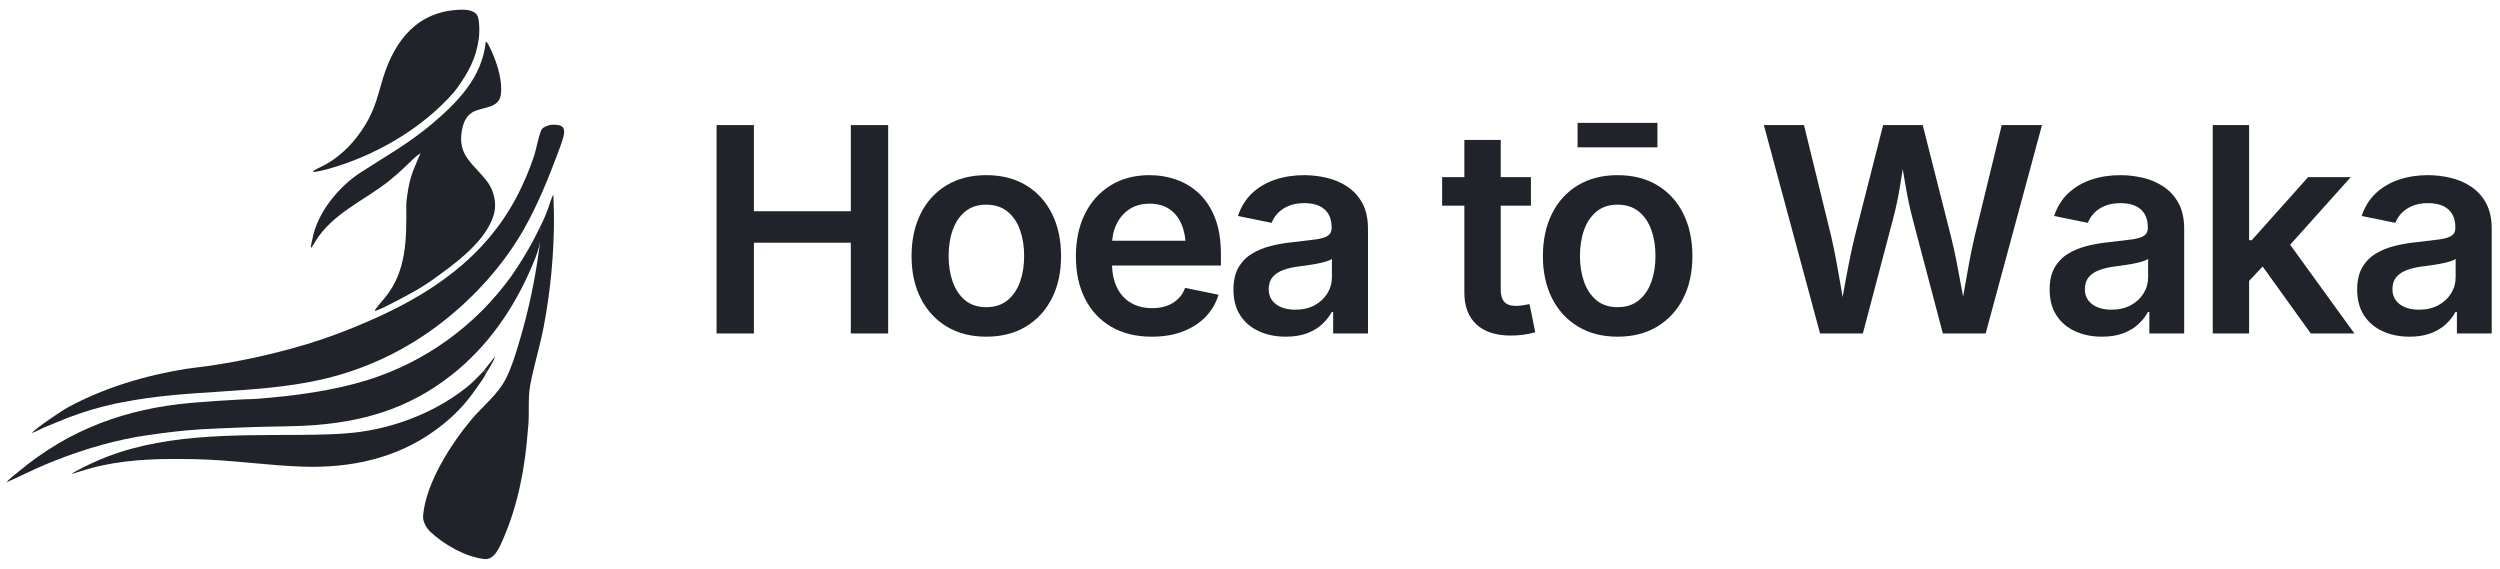
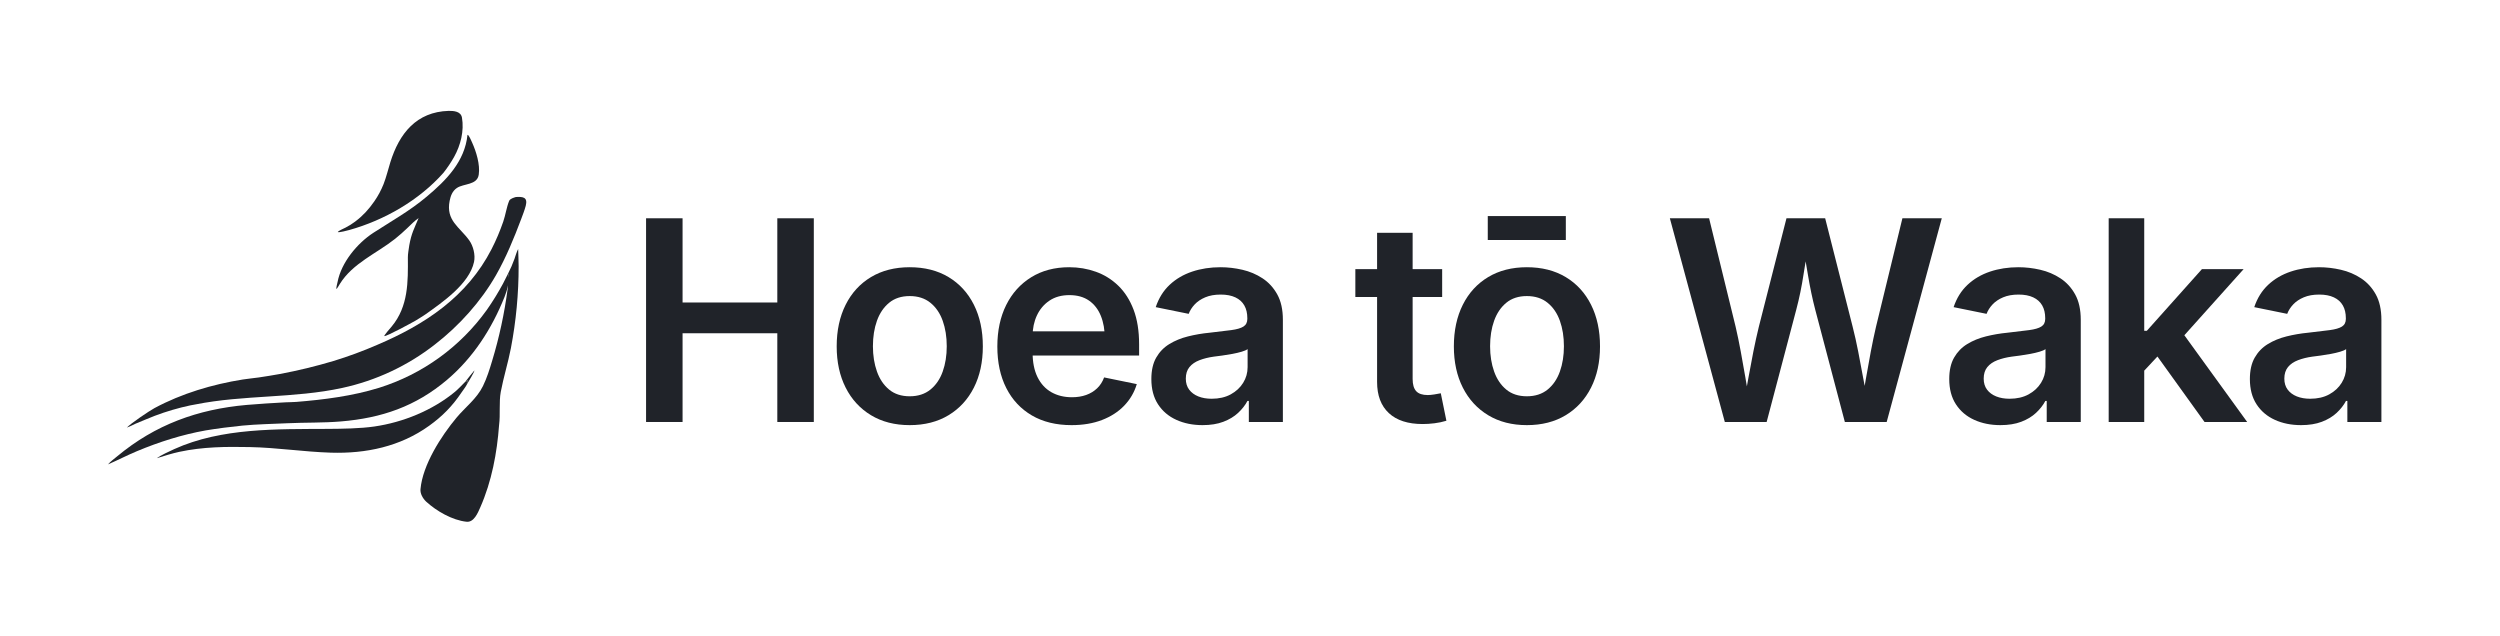
- <svg xmlns="http://www.w3.org/2000/svg" width="1222" height="278" viewBox="0 0 1222 278">
-   <path fill="#202329" d="M269.003 61.036C273.594 60.752 276.872 61.11 275.414 66.804 274.638 69.698 273.532 72.539 272.479 75.344 267.825 87.764 262.596 100.574 256.031 112.105 246.198 129.373 231.925 145.235 216.236 157.386 198.496 171.304 177.847 181.018 155.833 185.8 124.396 192.66 91.691 190.252 60.16 196.581 59.023 196.809 57.873 196.98 56.732 197.214 48.86 198.894 41.127 201.173 33.599 204.028 29.541 205.581 25.112 207.537 21.039 209.19 20.25 209.675 16.243 211.451 15.403 211.724 17.785 209.11 30.019 200.821 33.429 198.982 51.162 189.415 71.152 183.478 90.978 180.294 94.427 179.74 97.945 179.449 101.395 178.954 105.913 178.305 110.483 177.524 114.977 176.727 126.845 174.504 138.587 171.651 150.154 168.181 159.805 165.221 169.281 161.716 178.536 157.681 209.831 144.349 237.252 126.14 253.141 95.084 256.172 89.159 258.561 83.455 260.767 77.078 262.234 72.839 262.919 67.655 264.603 63.551 265.176 62.156 267.639 61.426 269.003 61.036Z" />
-   <path fill="#202329" d="M237.446 20.391C237.824 20.495 237.967 20.625 238.189 20.953 239.124 22.332 239.766 23.898 240.453 25.416 243.151 31.372 245.775 39.929 244.782 46.44 243.726 53.379 235.022 52.108 230.564 55.11 227.629 57.087 226.464 60.213 225.813 63.543 223.282 76.502 232.289 80.56 238.596 89.374 241.175 92.977 242.704 98.872 241.708 103.487 238.613 117.82 221.171 129.807 209.913 137.826 208.898 138.549 204.396 141.363 203.607 141.813 201.071 143.266 184.682 152.226 183.193 151.927 183.171 151.196 187.338 146.494 188.093 145.584 198.931 132.467 198.7 116.49 198.584 100.424 198.567 98.243 199.182 94.881 199.511 92.554 200.879 84.8 202.737 81.6 205.577 74.807 203.135 76.423 200.625 79.036 198.465 81.098 195.824 83.664 193.065 86.104 190.199 88.412 178.204 97.945 162.626 104.258 154.251 117.827 153.703 118.715 152.828 120.299 152.231 121.019L151.964 121.016C151.836 120.181 152.568 117.555 152.765 116.555 155.16 103.915 165.511 91.3 176.145 84.391 188.3 76.494 199.618 70.257 210.911 60.758 223.599 50.085 235.697 37.833 237.446 20.391Z" />
-   <path fill="#202329" d="M263.878 111.131C265.492 108.011 266.892 104.784 268.067 101.472 268.896 99.151 269.345 97.217 270.479 94.999 270.543 98.615 270.787 102.623 270.783 106.144 270.805 124.151 269.118 142.119 265.745 159.805 263.897 169.411 260.925 178.847 259.145 188.367 257.907 194.99 258.943 203.244 258.047 210.025 256.696 228.367 253.223 246.893 245.81 263.798 244.191 267.494 241.632 273.769 236.825 273.255 227.559 272.263 217.261 266.317 210.445 260.05 208.323 258.001 206.554 254.889 206.809 251.998 208.207 236.047 220.334 217.197 230.348 205.18 236.063 198.322 243.496 192.855 247.536 184.57 250.127 179.258 251.838 173.698 253.474 168.24 258.159 152.775 261.559 136.947 263.639 120.92 263.876 118.813 263.943 118.326 263.3 116.337 263.46 114.526 264.472 112.699 263.878 111.131Z" />
-   <path fill="#202329" d="M263.88 111.126C264.474 112.694 264 116.396 264 116.76 264 117.854 263.758 119.677 263.636 120.042 263.273 121.135 262.94 122.339 262.707 123.184 262.372 124.253 261.998 125.308 261.582 126.348 253.345 147.041 241.225 165.952 224.2 180.441 203.691 197.892 181.537 205.477 154.917 207.705 143.368 208.669 131.643 208.344 120.116 208.875 110.767 209.303 99.941 209.535 90.68 210.428 83.711 211.099 73.774 212.369 66.763 213.571 51.259 216.357 36.392 221.105 21.879 227.186 15.516 229.853 9.337 233.091 3.097 235.778 4.889 233.756 7.139 232.134 9.204 230.415 33.953 209.796 61.578 199.74 93.543 196.906 101.967 196.213 110.402 195.646 118.844 195.207 121.171 195.083 123.547 195.125 125.858 194.937 143.919 193.475 162.482 191.096 179.839 185.71 208.131 176.82 232.776 158.951 250.056 134.797 253.863 129.338 257.356 123.665 260.516 117.806 261.681 115.629 262.711 113.345 263.88 111.126Z" />
-   <path fill="#202329" d="M268.127 109.833C268.732 111.779 268.01 115.761 267.788 117.822 267.251 118.464 267.128 119.216 266.909 120.042 266.903 117.581 268.127 109.833 268.127 109.833Z" />
-   <path fill="#202329" d="M225.183 4.74C228.457 4.696 233.129 5.007 233.846 9.159 235.346 17.843 232.95 27.245 228.708 34.852 226.746 38.37 224.297 42.016 221.797 45.199 205.935 63.141 183.255 76.218 160.314 82.619 159.195 82.92 153.77 84.392 152.887 83.931 153.383 83.063 156.963 81.542 158.057 80.981 160.221 79.856 162.287 78.553 164.236 77.084 169.388 73.192 173.047 69.141 176.742 63.828 179.172 60.312 181.193 56.53 182.764 52.554 184.513 48.051 185.71 43.025 187.14 38.385 192.964 19.499 204.188 5.366 225.183 4.74Z" />
-   <path fill="#202329" d="M236.015 181.761C236.855 181.623 236.828 181.07 237.771 180.859L237.905 181.112C237.527 181.959 237.262 181.943 237.029 182.931L237.199 183.246 237.089 183.465C236.206 185.196 234.724 187.036 233.622 188.678 227.553 197.723 221.206 204.208 212.476 210.513 193.628 224.129 171.284 228.825 148.36 228.111 130.934 227.568 113.25 224.811 95.641 224.457 80.057 224.143 64.966 224.261 49.598 227.57 44.989 228.562 39.5 230.272 34.994 231.716 36.929 230.087 43.761 226.927 46.305 225.774 77.26 211.751 113.257 212.784 146.521 212.569 155.786 212.509 167.546 212.347 176.723 211.009 195.526 208.269 214.617 200.472 229.319 188.316 231.2 186.757 234.239 183.574 236.015 181.761Z" />
-   <path fill="#202329" d="M236.012 181.756C236.649 180.973 241.751 174.434 241.98 174.336 241.819 175.715 238.07 181.712 237.195 183.241L237.026 182.926C237.259 181.938 237.524 181.954 237.903 181.108L237.768 180.854C236.824 181.066 236.852 181.619 236.012 181.756Z" />
-   <path fill="#202329" d="M350.254 163L350.254 61.145 368.506 61.145 368.506 103.254 415.879 103.254 415.879 61.145 434.131 61.145 434.131 163 415.879 163 415.879 118.635 368.506 118.635 368.506 163Z" />
-   <path fill="#202329" d="M482.075 164.572Q470.933 164.572 462.73 159.616 454.527 154.66 450.049 145.808 445.571 136.955 445.571 125.197 445.571 113.303 450.049 104.382 454.527 95.461 462.73 90.539 470.933 85.617 482.075 85.617 493.286 85.617 501.489 90.539 509.693 95.461 514.17 104.382 518.648 113.303 518.648 125.197 518.648 136.955 514.17 145.808 509.693 154.66 501.489 159.616 493.286 164.572 482.075 164.572ZM482.075 150.148Q488.296 150.148 492.432 146.799 496.568 143.449 498.584 137.775 500.601 132.102 500.601 125.129 500.601 118.088 498.584 112.414 496.568 106.74 492.432 103.391 488.296 100.041 482.075 100.041 475.855 100.041 471.787 103.391 467.72 106.74 465.703 112.38 463.687 118.02 463.687 125.129 463.687 132.102 465.703 137.775 467.72 143.449 471.787 146.799 475.855 150.148 482.075 150.148Z" />
-   <path fill="#202329" d="M563.015 164.572Q551.463 164.572 543.157 159.719 534.851 154.865 530.374 146.047 525.896 137.229 525.896 125.266 525.896 113.439 530.305 104.553 534.715 95.666 542.815 90.642 550.916 85.617 561.853 85.617 568.826 85.617 575.149 87.873 581.472 90.129 586.36 94.846 591.248 99.562 594.016 106.843 596.785 114.123 596.785 124.172L596.785 129.777 534.305 129.777 534.305 117.678 587.967 117.678 579.627 121.232Q579.627 114.807 577.644 109.919 575.662 105.031 571.731 102.297 567.801 99.562 561.922 99.562 556.043 99.562 551.941 102.331 547.84 105.1 545.686 109.714 543.533 114.328 543.533 120.002L543.533 128.342Q543.533 135.588 545.994 140.578 548.455 145.568 552.898 148.098 557.342 150.627 563.221 150.627 567.117 150.627 570.296 149.499 573.474 148.371 575.799 146.149 578.123 143.928 579.285 140.715L595.623 144.064Q593.777 150.217 589.334 154.831 584.89 159.445 578.225 162.009 571.56 164.572 563.015 164.572Z" />
-   <path fill="#202329" d="M628.476 164.572Q621.23 164.572 615.42 161.94 609.609 159.309 606.259 154.182 602.91 149.055 602.91 141.535 602.91 135.041 605.337 130.803 607.763 126.564 611.899 124.035 616.035 121.506 621.23 120.207 626.425 118.908 632.031 118.361 638.662 117.609 642.832 117.062 647.002 116.516 648.95 115.285 650.898 114.055 650.898 111.457L650.898 111.115Q650.898 107.355 649.394 104.724 647.89 102.092 644.917 100.69 641.943 99.289 637.568 99.289 633.125 99.289 629.878 100.656 626.631 102.023 624.58 104.211 622.529 106.398 621.572 108.928L605.097 105.578Q607.353 98.811 612.07 94.401 616.787 89.992 623.315 87.805 629.843 85.617 637.5 85.617 642.9 85.617 648.403 86.882 653.906 88.146 658.486 91.154 663.066 94.162 665.869 99.221 668.672 104.279 668.672 111.936L668.672 163 651.65 163 651.65 152.473 650.967 152.473Q649.258 155.686 646.284 158.454 643.31 161.223 638.901 162.897 634.492 164.572 628.476 164.572ZM633.056 151.379Q638.593 151.379 642.592 149.191 646.592 147.004 648.813 143.415 651.035 139.826 651.035 135.588L651.035 126.564Q650.146 127.248 648.061 127.863 645.976 128.479 643.413 128.957 640.849 129.436 638.354 129.777 635.859 130.119 634.15 130.324 630.185 130.871 626.972 132.102 623.759 133.332 621.948 135.554 620.136 137.775 620.136 141.33 620.136 144.611 621.811 146.833 623.486 149.055 626.391 150.217 629.297 151.379 633.056 151.379Z" />
-   <path fill="#202329" d="M748.316 86.574L748.316 100.52 704.908 100.52 704.908 86.574ZM715.777 68.391L733.55 68.391 733.55 141.467Q733.55 145.637 735.328 147.585 737.105 149.533 741.138 149.533 742.369 149.533 744.385 149.226 746.402 148.918 747.632 148.645L750.435 162.385Q747.496 163.273 744.419 163.649 741.343 164.025 738.541 164.025 727.535 164.025 721.656 158.557 715.777 153.088 715.777 142.971Z" />
-   <path fill="#202329" d="M790.671 164.572Q779.528 164.572 771.325 159.616 763.122 154.66 758.645 145.808 754.167 136.955 754.167 125.197 754.167 113.303 758.645 104.382 763.122 95.461 771.325 90.539 779.528 85.617 790.671 85.617 801.882 85.617 810.085 90.539 818.288 95.461 822.766 104.382 827.243 113.303 827.243 125.197 827.243 136.955 822.766 145.808 818.288 154.66 810.085 159.616 801.882 164.572 790.671 164.572ZM790.671 150.148Q796.892 150.148 801.028 146.799 805.163 143.449 807.18 137.775 809.196 132.102 809.196 125.129 809.196 118.088 807.18 112.414 805.163 106.74 801.028 103.391 796.892 100.041 790.671 100.041 784.45 100.041 780.383 103.391 776.316 106.74 774.299 112.38 772.282 118.02 772.282 125.129 772.282 132.102 774.299 137.775 776.316 143.449 780.383 146.799 784.45 150.148 790.671 150.148ZM810.153 60.051L810.153 72.014 771.12 72.014 771.12 60.051Z" />
-   <path fill="#202329" d="M889.648 163L862.167 61.145 881.786 61.145 895.048 115.354Q896.415 121.232 897.611 127.727 898.808 134.221 899.936 140.783 901.064 147.346 902.089 153.635L899.149 153.635Q900.312 147.346 901.474 140.783 902.636 134.221 903.935 127.727 905.233 121.232 906.669 115.354L920.478 61.145 939.823 61.145 953.564 115.354Q955.067 121.232 956.332 127.727 957.597 134.221 958.793 140.783 959.989 147.346 961.22 153.635L958.075 153.635Q959.169 147.346 960.297 140.783 961.425 134.221 962.655 127.727 963.886 121.232 965.253 115.354L978.446 61.145 998.134 61.145 970.585 163 949.667 163 934.833 106.74Q932.782 98.879 931.244 89.65 929.706 80.422 927.929 70.1L932.304 70.1Q930.39 80.08 929.023 89.138 927.655 98.195 925.399 106.74L910.565 163Z" />
-   <path fill="#202329" d="M1027.432 164.572Q1020.186 164.572 1014.376 161.94 1008.565 159.309 1005.215 154.182 1001.866 149.055 1001.866 141.535 1001.866 135.041 1004.293 130.803 1006.719 126.564 1010.855 124.035 1014.991 121.506 1020.186 120.207 1025.381 118.908 1030.987 118.361 1037.618 117.609 1041.788 117.062 1045.958 116.516 1047.906 115.285 1049.854 114.055 1049.854 111.457L1049.854 111.115Q1049.854 107.355 1048.35 104.724 1046.846 102.092 1043.873 100.69 1040.899 99.289 1036.524 99.289 1032.081 99.289 1028.834 100.656 1025.586 102.023 1023.536 104.211 1021.485 106.398 1020.528 108.928L1004.053 105.578Q1006.309 98.811 1011.026 94.401 1015.743 89.992 1022.271 87.805 1028.799 85.617 1036.456 85.617 1041.856 85.617 1047.359 86.882 1052.862 88.146 1057.442 91.154 1062.022 94.162 1064.825 99.221 1067.628 104.279 1067.628 111.936L1067.628 163 1050.606 163 1050.606 152.473 1049.922 152.473Q1048.213 155.686 1045.24 158.454 1042.266 161.223 1037.857 162.897 1033.448 164.572 1027.432 164.572ZM1032.012 151.379Q1037.549 151.379 1041.548 149.191 1045.547 147.004 1047.769 143.415 1049.991 139.826 1049.991 135.588L1049.991 126.564Q1049.102 127.248 1047.017 127.863 1044.932 128.479 1042.369 128.957 1039.805 129.436 1037.31 129.777 1034.815 130.119 1033.106 130.324 1029.141 130.871 1025.928 132.102 1022.715 133.332 1020.904 135.554 1019.092 137.775 1019.092 141.33 1019.092 144.611 1020.767 146.833 1022.442 149.055 1025.347 150.217 1028.253 151.379 1032.012 151.379Z" />
-   <path fill="#202329" d="M1097.859 138.938L1097.859 117.404 1100.661 117.404 1128.21 86.574 1149.06 86.574 1115.29 124.24 1111.599 124.24ZM1081.589 163L1081.589 61.145 1099.362 61.145 1099.362 163ZM1129.509 163L1104.489 128.205 1116.521 115.627 1150.837 163Z" />
-   <path fill="#202329" d="M1177.757 164.572Q1170.511 164.572 1164.7 161.94 1158.89 159.309 1155.54 154.182 1152.19 149.055 1152.19 141.535 1152.19 135.041 1154.617 130.803 1157.044 126.564 1161.18 124.035 1165.315 121.506 1170.511 120.207 1175.706 118.908 1181.311 118.361 1187.942 117.609 1192.112 117.062 1196.282 116.516 1198.23 115.285 1200.179 114.055 1200.179 111.457L1200.179 111.115Q1200.179 107.355 1198.675 104.724 1197.171 102.092 1194.197 100.69 1191.224 99.289 1186.849 99.289 1182.405 99.289 1179.158 100.656 1175.911 102.023 1173.86 104.211 1171.809 106.398 1170.852 108.928L1154.378 105.578Q1156.634 98.811 1161.35 94.401 1166.067 89.992 1172.596 87.805 1179.124 85.617 1186.78 85.617 1192.181 85.617 1197.683 86.882 1203.186 88.146 1207.766 91.154 1212.347 94.162 1215.149 99.221 1217.952 104.279 1217.952 111.936L1217.952 163 1200.931 163 1200.931 152.473 1200.247 152.473Q1198.538 155.686 1195.564 158.454 1192.591 161.223 1188.182 162.897 1183.772 164.572 1177.757 164.572ZM1182.337 151.379Q1187.874 151.379 1191.873 149.191 1195.872 147.004 1198.094 143.415 1200.315 139.826 1200.315 135.588L1200.315 126.564Q1199.427 127.248 1197.342 127.863 1195.257 128.479 1192.693 128.957 1190.13 129.436 1187.635 129.777 1185.14 130.119 1183.431 130.324 1179.466 130.871 1176.253 132.102 1173.04 133.332 1171.228 135.554 1169.417 137.775 1169.417 141.33 1169.417 144.611 1171.092 146.833 1172.766 149.055 1175.672 150.217 1178.577 151.379 1182.337 151.379Z" />
+ <svg xmlns="http://www.w3.org/2000/svg" width="1651" height="420" viewBox="0 0 1651 420">
+   <path fill="#202329" d="M340.7 130.111C345.352 129.824 348.673 130.185 347.196 135.939 346.409 138.863 345.289 141.734 344.222 144.569 339.507 157.119 334.209 170.064 327.557 181.716 317.595 199.166 303.135 215.195 287.239 227.474 269.266 241.539 248.345 251.355 226.041 256.187 194.19 263.12 161.055 260.686 129.109 267.082 127.957 267.312 126.792 267.485 125.636 267.721 117.661 269.42 109.826 271.722 102.199 274.607 98.087 276.177 93.6 278.153 89.474 279.824 88.675 280.314 84.615 282.108 83.764 282.384 86.177 279.743 98.572 271.366 102.027 269.508 119.993 259.841 140.246 253.841 160.333 250.624 163.827 250.064 167.392 249.77 170.887 249.269 175.464 248.613 180.095 247.824 184.647 247.019 196.672 244.772 208.568 241.89 220.288 238.383 230.066 235.392 239.666 231.85 249.043 227.773 280.749 214.3 308.532 195.899 324.63 164.517 327.701 158.529 330.121 152.765 332.356 146.321 333.843 142.037 334.537 136.798 336.242 132.652 336.823 131.242 339.319 130.504 340.7 130.111Z" />
+   <path fill="#202329" d="M308.728 89.037C309.111 89.142 309.256 89.273 309.481 89.605 310.428 90.999 311.079 92.581 311.775 94.115 314.509 100.134 317.166 108.781 316.161 115.361 315.091 122.372 306.272 121.089 301.755 124.122 298.782 126.12 297.602 129.278 296.942 132.643 294.378 145.739 303.504 149.84 309.894 158.746 312.506 162.387 314.055 168.344 313.046 173.008 309.911 187.492 292.239 199.605 280.833 207.708 279.805 208.439 275.244 211.282 274.444 211.737 271.875 213.205 255.27 222.26 253.761 221.958 253.739 221.219 257.961 216.468 258.726 215.548 269.706 202.293 269.473 186.148 269.355 169.913 269.338 167.709 269.961 164.311 270.294 161.96 271.68 154.125 273.562 150.891 276.44 144.026 273.965 145.659 271.423 148.3 269.235 150.384 266.559 152.976 263.764 155.442 260.859 157.774 248.707 167.408 232.924 173.787 224.438 187.499 223.884 188.396 222.996 189.997 222.392 190.724L222.121 190.721C221.991 189.878 222.733 187.224 222.933 186.213 225.359 173.44 235.846 160.693 246.62 153.711 258.936 145.731 270.403 139.428 281.844 129.829 294.699 119.043 306.956 106.663 308.728 89.037Z" />
+   <path fill="#202329" d="M335.508 180.733C337.144 177.58 338.562 174.318 339.752 170.972 340.592 168.626 341.047 166.671 342.196 164.431 342.261 168.085 342.508 172.135 342.504 175.693 342.526 193.89 340.817 212.046 337.399 229.918 335.528 239.626 332.516 249.161 330.712 258.781 329.458 265.474 330.508 273.815 329.6 280.668 328.231 299.203 324.713 317.924 317.202 335.006 315.561 338.742 312.969 345.082 308.099 344.563 298.711 343.561 288.278 337.552 281.372 331.219 279.222 329.148 277.43 326.003 277.688 323.082 279.104 306.963 291.391 287.914 301.537 275.771 307.327 268.841 314.858 263.316 318.951 254.944 321.576 249.577 323.309 243.958 324.967 238.443 329.714 222.814 333.159 206.821 335.266 190.624 335.506 188.495 335.574 188.003 334.922 185.993 335.084 184.163 336.11 182.317 335.508 180.733Z" />
+   <path fill="#202329" d="M335.51 180.727C336.112 182.312 335.632 186.053 335.632 186.421 335.632 187.526 335.386 189.368 335.263 189.737 334.895 190.842 334.557 192.059 334.321 192.912 333.983 193.992 333.603 195.059 333.182 196.11 324.837 217.021 312.557 236.131 295.308 250.772 274.529 268.407 252.083 276.072 225.113 278.323 213.412 279.297 201.533 278.969 189.855 279.506 180.382 279.938 169.414 280.172 160.031 281.075 152.97 281.753 142.902 283.037 135.799 284.251 120.091 287.066 105.029 291.864 90.325 298.009 83.878 300.705 77.618 303.976 71.295 306.691 73.111 304.648 75.391 303.009 77.483 301.272 102.557 280.435 130.546 270.274 162.931 267.41 171.467 266.71 180.013 266.137 188.566 265.693 190.923 265.568 193.33 265.61 195.672 265.421 213.97 263.943 232.778 261.539 250.363 256.096 279.027 247.113 303.997 229.056 321.504 204.648 325.361 199.131 328.901 193.398 332.102 187.478 333.283 185.278 334.325 182.97 335.51 180.727Z" />
+   <path fill="#202329" d="M339.813 179.421C340.426 181.388 339.695 185.411 339.469 187.494 338.925 188.143 338.801 188.902 338.579 189.737 338.572 187.251 339.813 179.421 339.813 179.421Z" />
+   <path fill="#202329" d="M296.303 73.221C299.621 73.177 304.355 73.491 305.081 77.687 306.601 86.462 304.173 95.964 299.875 103.65 297.888 107.206 295.406 110.89 292.873 114.106 276.803 132.237 253.824 145.452 230.581 151.92 229.447 152.224 223.951 153.712 223.056 153.246 223.559 152.369 227.186 150.832 228.295 150.265 230.487 149.128 232.581 147.811 234.555 146.327 239.774 142.394 243.482 138.301 247.225 132.931 249.687 129.379 251.735 125.556 253.327 121.539 255.099 116.988 256.311 111.91 257.761 107.22 263.661 88.136 275.032 73.854 296.303 73.221Z" />
+   <path fill="#202329" d="M307.278 252.105C308.129 251.967 308.102 251.408 309.057 251.194L309.194 251.45C308.811 252.306 308.542 252.29 308.306 253.288L308.477 253.606 308.367 253.827C307.472 255.577 305.97 257.436 304.854 259.096 298.705 268.236 292.274 274.789 283.43 281.161 264.333 294.92 241.696 299.665 218.47 298.944 200.815 298.395 182.898 295.609 165.058 295.251 149.269 294.934 133.979 295.054 118.409 298.397 113.739 299.4 108.178 301.127 103.613 302.586 105.573 300.941 112.495 297.747 115.072 296.583 146.434 282.412 182.906 283.456 216.607 283.238 225.994 283.178 237.909 283.014 247.206 281.662 266.256 278.893 285.599 271.014 300.494 258.73 302.4 257.154 305.479 253.938 307.278 252.105Z" />
+   <path fill="#202329" d="M307.275 252.101C307.921 251.31 313.09 244.702 313.322 244.603 313.159 245.996 309.36 252.057 308.474 253.602L308.303 253.284C308.539 252.285 308.808 252.301 309.191 251.446L309.054 251.189C308.098 251.403 308.126 251.962 307.275 252.101Z" />
+   <path fill="#202329" d="M426.661 278.679L426.661 144.153 450.767 144.153 450.767 199.769 513.336 199.769 513.336 144.153 537.442 144.153 537.442 278.679 513.336 278.679 513.336 220.084 450.767 220.084 450.767 278.679Z" />
+   <path fill="#202329" d="M600.765 280.756Q586.048 280.756 575.214 274.21 564.38 267.664 558.466 255.972 552.552 244.28 552.552 228.751 552.552 213.041 558.466 201.259 564.38 189.477 575.214 182.976 586.048 176.476 600.765 176.476 615.572 176.476 626.406 182.976 637.24 189.477 643.154 201.259 649.068 213.041 649.068 228.751 649.068 244.28 643.154 255.972 637.24 267.664 626.406 274.21 615.572 280.756 600.765 280.756ZM600.765 261.705Q608.981 261.705 614.443 257.281 619.905 252.857 622.569 245.364 625.232 237.87 625.232 228.661 625.232 219.361 622.569 211.868 619.905 204.374 614.443 199.95 608.981 195.526 600.765 195.526 592.549 195.526 587.177 199.95 581.805 204.374 579.141 211.822 576.478 219.271 576.478 228.661 576.478 237.87 579.141 245.364 581.805 252.857 587.177 257.281 592.549 261.705 600.765 261.705Z" />
+   <path fill="#202329" d="M707.667 280.756Q692.409 280.756 681.439 274.346 670.469 267.935 664.555 256.288 658.642 244.641 658.642 228.841 658.642 213.222 664.465 201.485 670.289 189.748 680.987 183.112 691.686 176.476 706.132 176.476 715.341 176.476 723.693 179.455 732.044 182.434 738.5 188.664 744.955 194.894 748.612 204.509 752.268 214.125 752.268 227.397L752.268 234.8 669.747 234.8 669.747 218.82 740.621 218.82 729.606 223.515Q729.606 215.028 726.988 208.572 724.37 202.117 719.178 198.505 713.987 194.894 706.222 194.894 698.458 194.894 693.041 198.55 687.623 202.207 684.779 208.301 681.935 214.396 681.935 221.889L681.935 232.904Q681.935 242.475 685.186 249.065 688.436 255.656 694.305 258.997 700.173 262.337 707.938 262.337 713.084 262.337 717.282 260.848 721.481 259.358 724.55 256.424 727.62 253.489 729.155 249.246L750.733 253.67Q748.296 261.796 742.427 267.89 736.558 273.984 727.756 277.37 718.953 280.756 707.667 280.756Z" />
+   <path fill="#202329" d="M794.125 280.756Q784.554 280.756 776.88 277.28 769.206 273.804 764.782 267.032 760.358 260.261 760.358 250.329 760.358 241.752 763.563 236.155 766.768 230.557 772.23 227.216 777.693 223.876 784.554 222.16 791.416 220.445 798.819 219.723 807.577 218.729 813.085 218.007 818.592 217.285 821.165 215.66 823.738 214.034 823.738 210.604L823.738 210.152Q823.738 205.186 821.752 201.71 819.766 198.234 815.838 196.384 811.911 194.533 806.133 194.533 800.264 194.533 795.975 196.338 791.687 198.144 788.978 201.033 786.27 203.922 785.006 207.263L763.247 202.839Q766.226 193.901 772.456 188.077 778.686 182.254 787.308 179.365 795.93 176.476 806.042 176.476 813.175 176.476 820.443 178.146 827.711 179.816 833.76 183.789 839.809 187.761 843.511 194.442 847.213 201.124 847.213 211.236L847.213 278.679 824.732 278.679 824.732 264.775 823.829 264.775Q821.572 269.019 817.644 272.675 813.717 276.332 807.893 278.544 802.07 280.756 794.125 280.756ZM800.174 263.331Q807.487 263.331 812.769 260.441 818.05 257.552 820.985 252.812 823.919 248.072 823.919 242.475L823.919 230.557Q822.745 231.46 819.992 232.272 817.238 233.085 813.852 233.717 810.466 234.349 807.171 234.8 803.875 235.252 801.618 235.523 796.382 236.245 792.138 237.87 787.895 239.495 785.502 242.429 783.11 245.364 783.11 250.059 783.11 254.392 785.322 257.327 787.534 260.261 791.371 261.796 795.208 263.331 800.174 263.331Z" />
+   <path fill="#202329" d="M952.403 177.74L952.403 196.158 895.072 196.158 895.072 177.74ZM909.427 153.723L932.902 153.723 932.902 250.239Q932.902 255.747 935.249 258.32 937.597 260.893 942.923 260.893 944.549 260.893 947.212 260.487 949.875 260.08 951.501 259.719L955.202 277.867Q951.32 279.04 947.257 279.537 943.194 280.034 939.493 280.034 924.956 280.034 917.192 272.811 909.427 265.588 909.427 252.225Z" />
+   <path fill="#202329" d="M1008.344 280.756Q993.628 280.756 982.793 274.21 971.959 267.664 966.045 255.972 960.131 244.28 960.131 228.751 960.131 213.041 966.045 201.259 971.959 189.477 982.793 182.976 993.628 176.476 1008.344 176.476 1023.151 176.476 1033.985 182.976 1044.82 189.477 1050.733 201.259 1056.647 213.041 1056.647 228.751 1056.647 244.28 1050.733 255.972 1044.82 267.664 1033.985 274.21 1023.151 280.756 1008.344 280.756ZM1008.344 261.705Q1016.56 261.705 1022.022 257.281 1027.485 252.857 1030.148 245.364 1032.812 237.87 1032.812 228.661 1032.812 219.361 1030.148 211.868 1027.485 204.374 1022.022 199.95 1016.56 195.526 1008.344 195.526 1000.128 195.526 994.756 199.95 989.384 204.374 986.721 211.822 984.057 219.271 984.057 228.661 984.057 237.87 986.721 245.364 989.384 252.857 994.756 257.281 1000.128 261.705 1008.344 261.705ZM1034.076 142.709L1034.076 158.509 982.522 158.509 982.522 142.709Z" />
+   <path fill="#202329" d="M1139.068 278.679L1102.773 144.153 1128.685 144.153 1146.2 215.75Q1148.006 223.515 1149.586 232.092 1151.166 240.669 1152.656 249.336 1154.145 258.004 1155.5 266.31L1151.617 266.31Q1153.152 258.004 1154.687 249.336 1156.222 240.669 1157.938 232.092 1159.653 223.515 1161.549 215.75L1179.787 144.153 1205.338 144.153 1223.485 215.75Q1225.471 223.515 1227.142 232.092 1228.812 240.669 1230.392 249.336 1231.972 258.004 1233.597 266.31L1229.444 266.31Q1230.889 258.004 1232.378 249.336 1233.868 240.669 1235.493 232.092 1237.118 223.515 1238.924 215.75L1256.349 144.153 1282.352 144.153 1245.966 278.679 1218.339 278.679 1198.747 204.374Q1196.038 193.991 1194.007 181.802 1191.975 169.614 1189.628 155.981L1195.406 155.981Q1192.878 169.162 1191.072 181.125 1189.267 193.088 1186.287 204.374L1166.695 278.679Z" />
+   <path fill="#202329" d="M1321.047 280.756Q1311.477 280.756 1303.803 277.28 1296.129 273.804 1291.705 267.032 1287.281 260.261 1287.281 250.329 1287.281 241.752 1290.486 236.155 1293.691 230.557 1299.153 227.216 1304.615 223.876 1311.477 222.16 1318.339 220.445 1325.742 219.723 1334.5 218.729 1340.008 218.007 1345.515 217.285 1348.088 215.66 1350.661 214.034 1350.661 210.604L1350.661 210.152Q1350.661 205.186 1348.675 201.71 1346.689 198.234 1342.761 196.384 1338.834 194.533 1333.056 194.533 1327.187 194.533 1322.898 196.338 1318.61 198.144 1315.901 201.033 1313.193 203.922 1311.929 207.263L1290.17 202.839Q1293.149 193.901 1299.379 188.077 1305.609 182.254 1314.231 179.365 1322.853 176.476 1332.965 176.476 1340.098 176.476 1347.366 178.146 1354.634 179.816 1360.683 183.789 1366.732 187.761 1370.434 194.442 1374.136 201.124 1374.136 211.236L1374.136 278.679 1351.654 278.679 1351.654 264.775 1350.752 264.775Q1348.494 269.019 1344.567 272.675 1340.64 276.332 1334.816 278.544 1328.993 280.756 1321.047 280.756ZM1327.097 263.331Q1334.41 263.331 1339.692 260.441 1344.973 257.552 1347.908 252.812 1350.842 248.072 1350.842 242.475L1350.842 230.557Q1349.668 231.46 1346.914 232.272 1344.161 233.085 1340.775 233.717 1337.389 234.349 1334.094 234.8 1330.798 235.252 1328.541 235.523 1323.305 236.245 1319.061 237.87 1314.818 239.495 1312.425 242.429 1310.033 245.364 1310.033 250.059 1310.033 254.392 1312.245 257.327 1314.457 260.261 1318.294 261.796 1322.131 263.331 1327.097 263.331Z" />
+   <path fill="#202329" d="M1414.063 246.899L1414.063 218.459 1417.765 218.459 1454.15 177.74 1481.688 177.74 1437.086 227.487 1432.211 227.487ZM1392.575 278.679L1392.575 144.153 1416.05 144.153 1416.05 278.679ZM1455.866 278.679L1422.821 232.724 1438.712 216.111 1484.035 278.679Z" />
+   <path fill="#202329" d="M1519.589 280.756Q1510.019 280.756 1502.345 277.28 1494.67 273.804 1490.246 267.032 1485.822 260.261 1485.822 250.329 1485.822 241.752 1489.028 236.155 1492.233 230.557 1497.695 227.216 1503.157 223.876 1510.019 222.16 1516.881 220.445 1524.284 219.723 1533.042 218.729 1538.549 218.007 1544.057 217.285 1546.63 215.66 1549.203 214.034 1549.203 210.604L1549.203 210.152Q1549.203 205.186 1547.217 201.71 1545.231 198.234 1541.303 196.384 1537.376 194.533 1531.597 194.533 1525.729 194.533 1521.44 196.338 1517.152 198.144 1514.443 201.033 1511.734 203.922 1510.47 207.263L1488.712 202.839Q1491.691 193.901 1497.921 188.077 1504.15 182.254 1512.773 179.365 1521.395 176.476 1531.507 176.476 1538.64 176.476 1545.908 178.146 1553.176 179.816 1559.225 183.789 1565.274 187.761 1568.976 194.442 1572.677 201.124 1572.677 211.236L1572.677 278.679 1550.196 278.679 1550.196 264.775 1549.293 264.775Q1547.036 269.019 1543.109 272.675 1539.181 276.332 1533.358 278.544 1527.534 280.756 1519.589 280.756ZM1525.638 263.331Q1532.952 263.331 1538.233 260.441 1543.515 257.552 1546.449 252.812 1549.384 248.072 1549.384 242.475L1549.384 230.557Q1548.21 231.46 1545.456 232.272 1542.703 233.085 1539.317 233.717 1535.931 234.349 1532.636 234.8 1529.34 235.252 1527.083 235.523 1521.846 236.245 1517.603 237.87 1513.36 239.495 1510.967 242.429 1508.574 245.364 1508.574 250.059 1508.574 254.392 1510.786 257.327 1512.998 260.261 1516.836 261.796 1520.673 263.331 1525.638 263.331Z" />
</svg>
